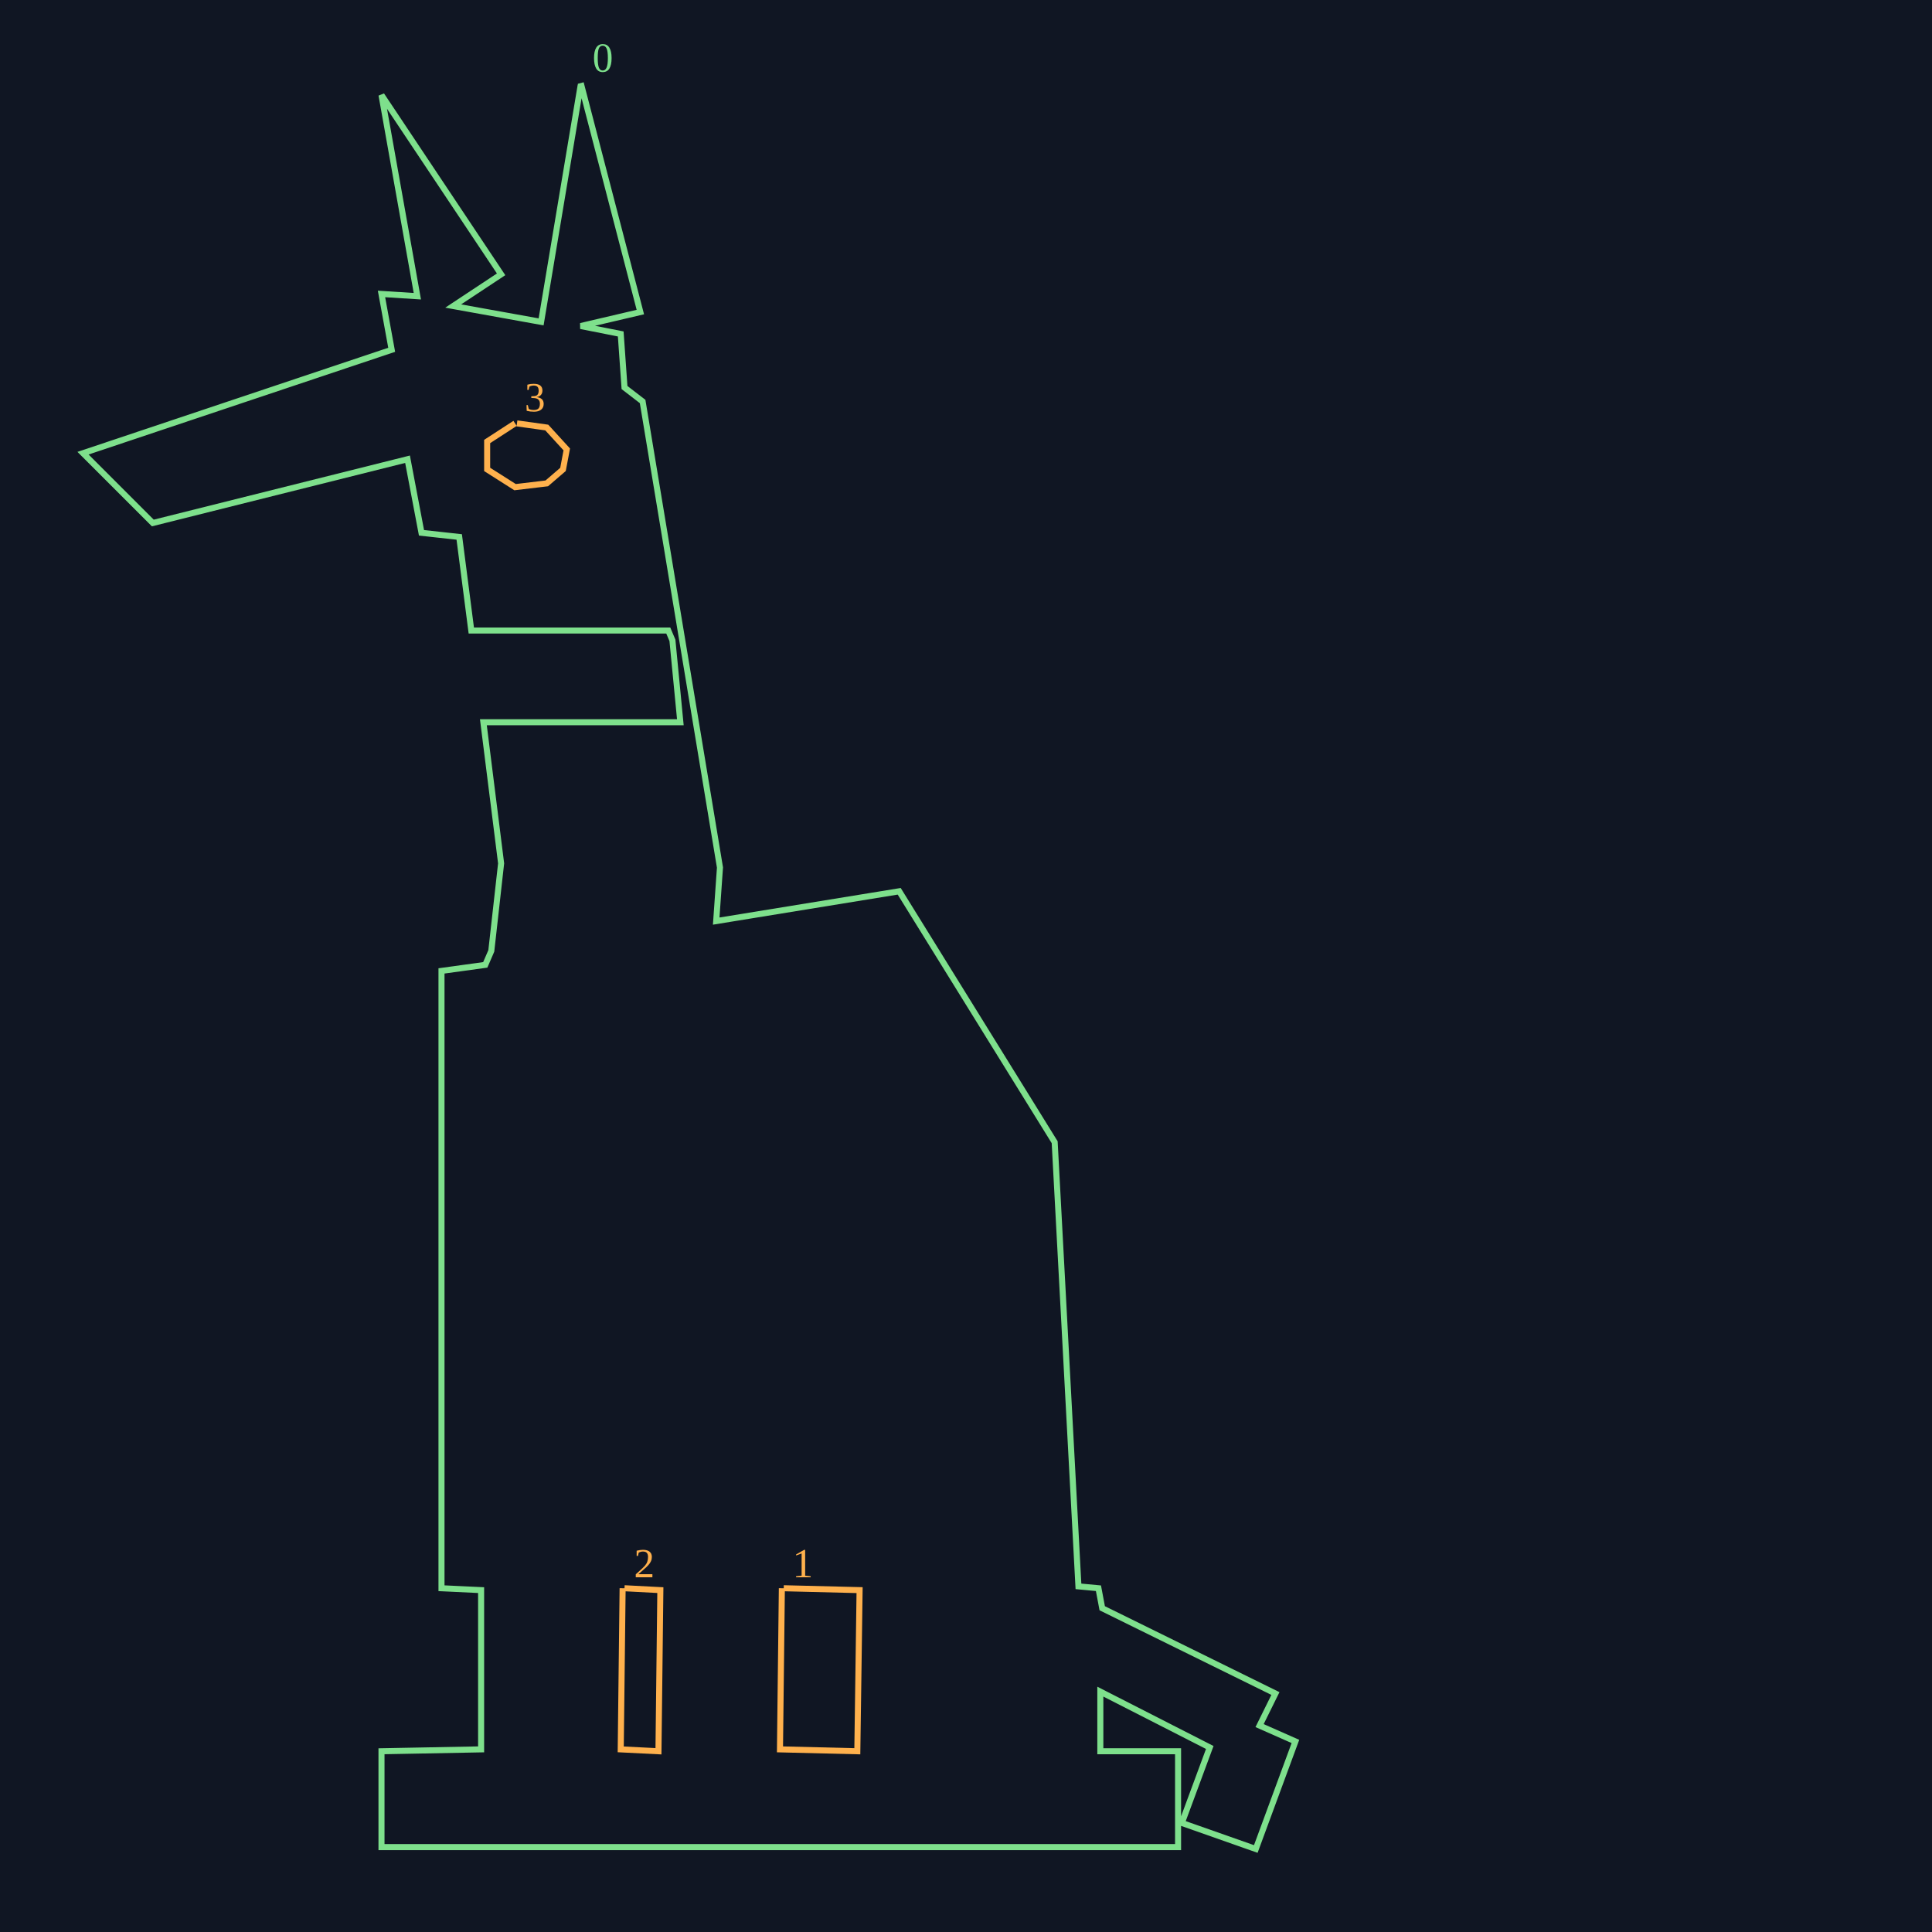
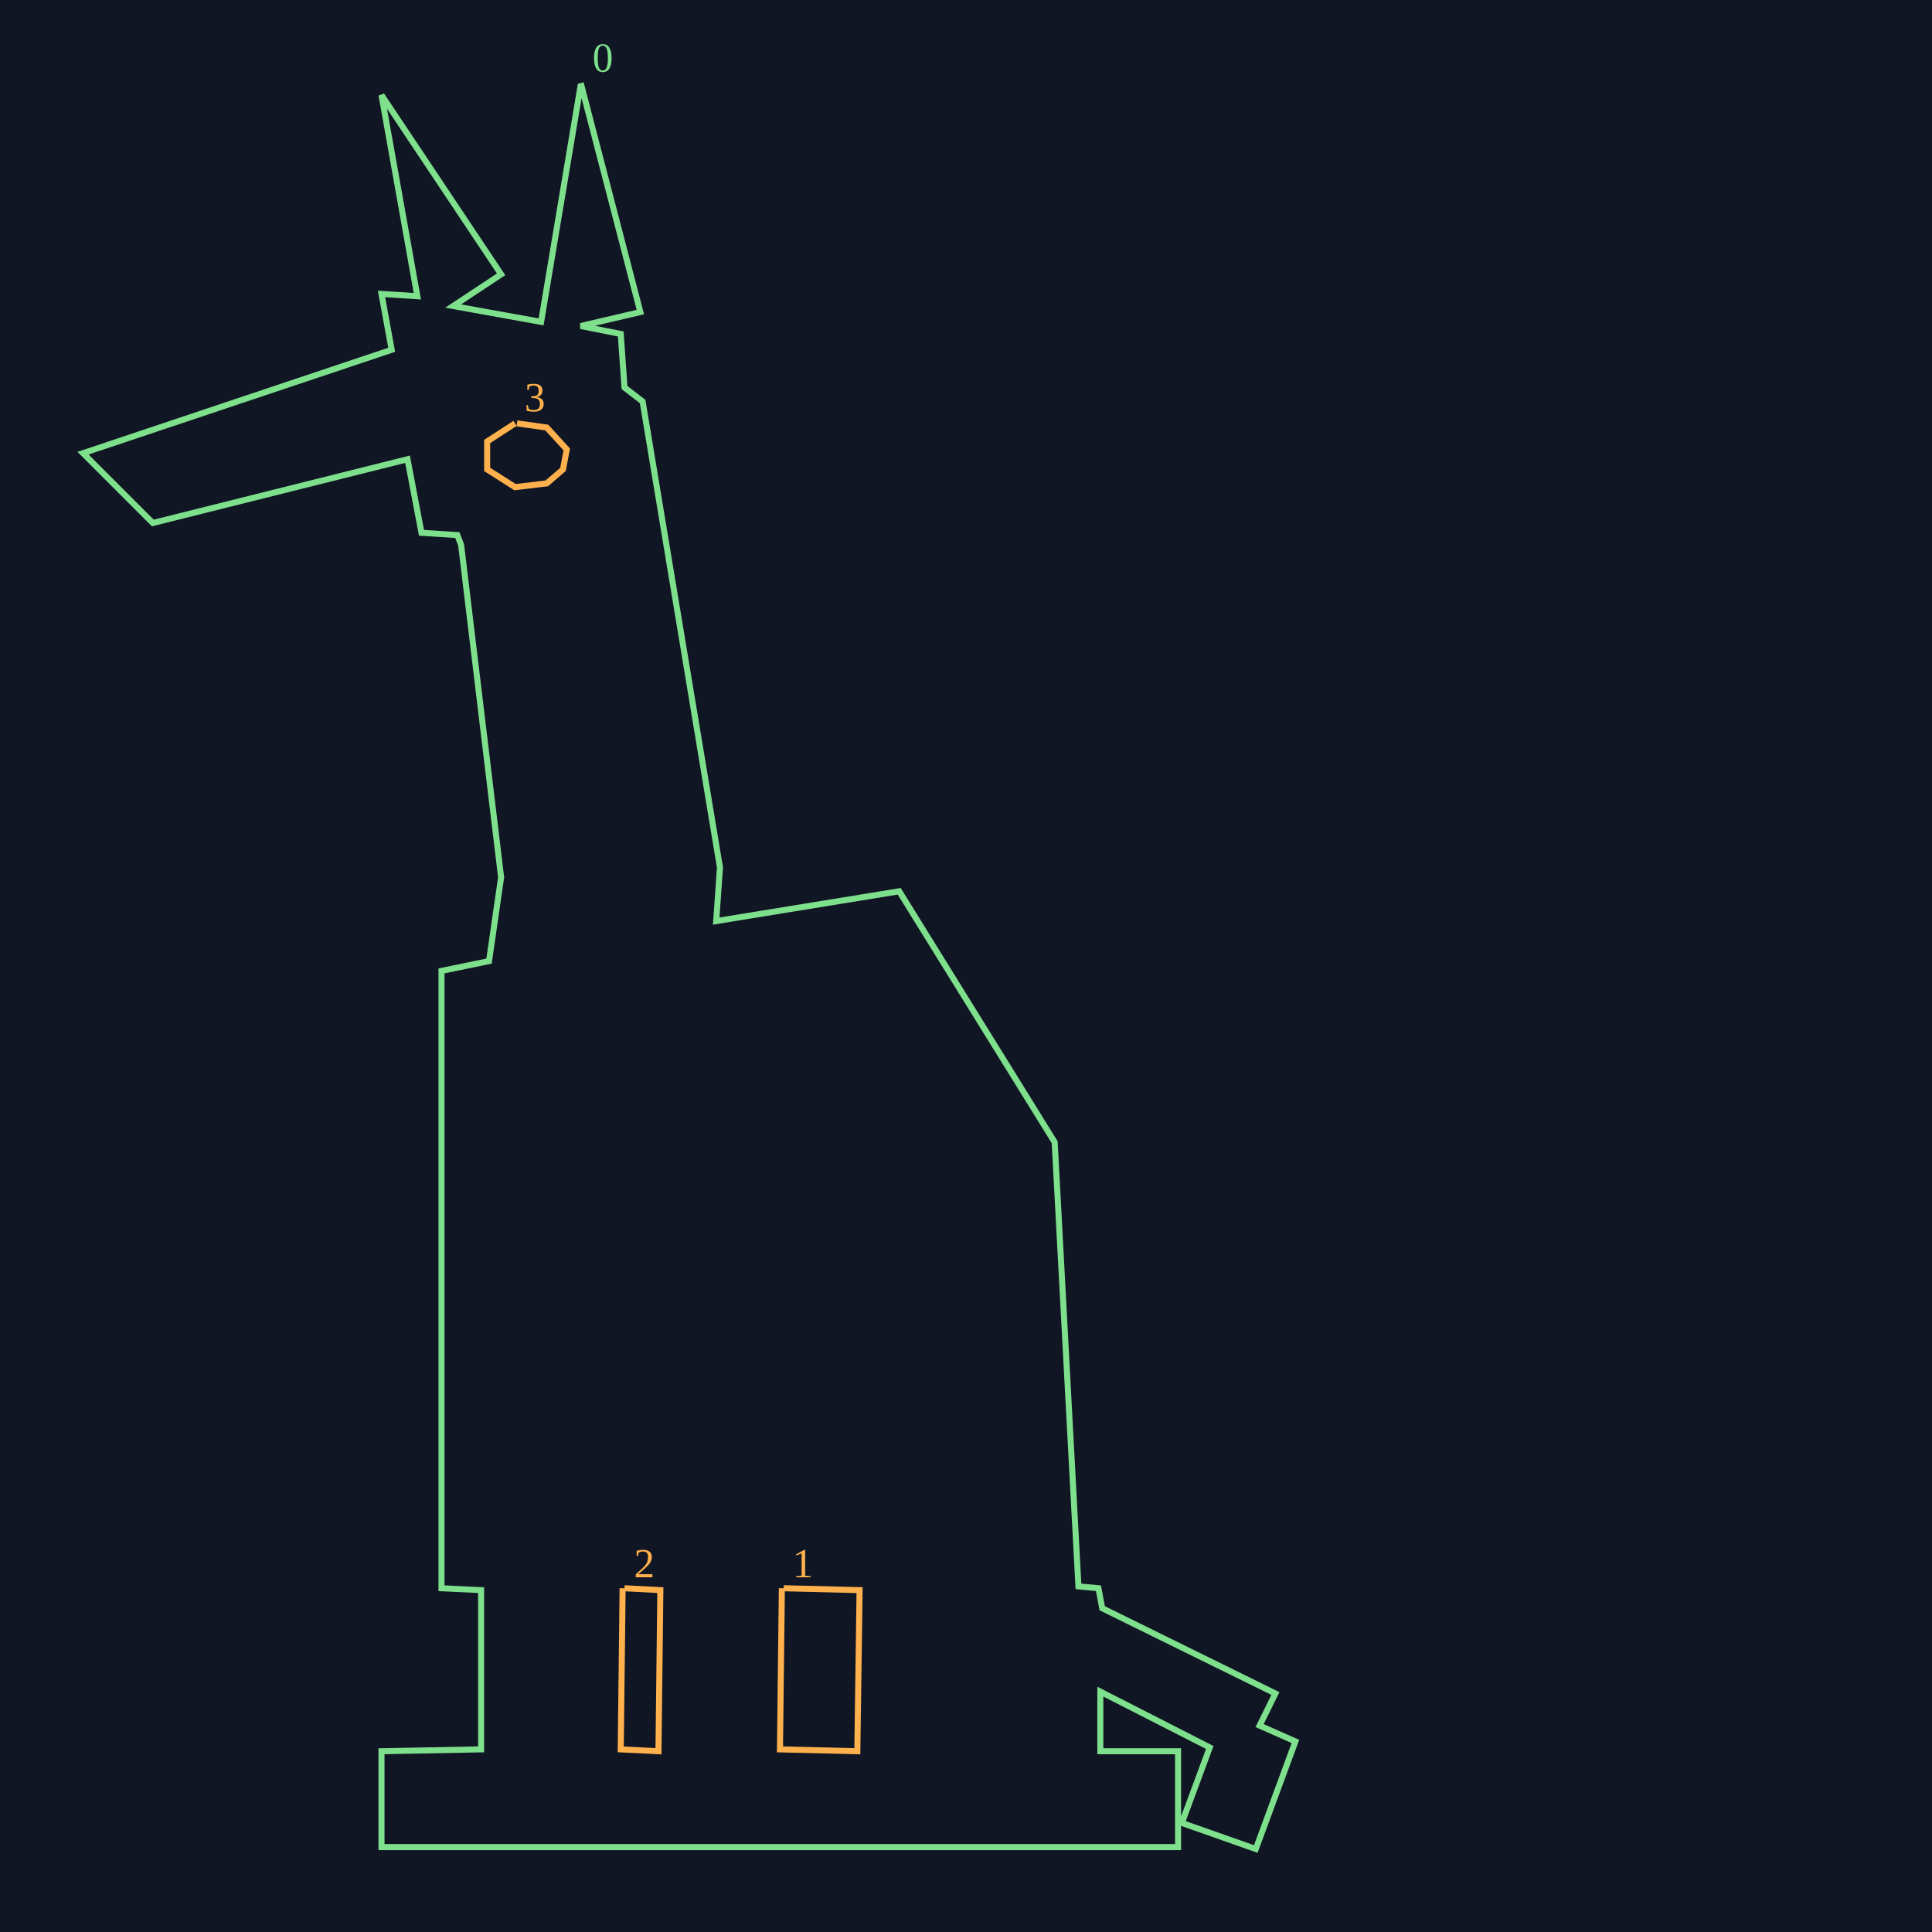
<svg xmlns="http://www.w3.org/2000/svg" viewBox="0 0 512 512" width="768">
  <rect width="512" height="512" fill="#101623" />
-   <path d="M153.9 22.0 L169.7 82.7 L153.9 86.4 L164.5 88.5 L165.5 102.7 L170.3 106.4 L190.8 229.9 L189.8 244.1 L238.3 236.2 L279.5 302.7 L285.8 420.4 L291.1 420.9 L292.1 426.2 L338.0 448.8 L333.8 457.3 L343.3 461.5 L332.8 490.0 L313.2 483.1 L320.6 463.1 L291.6 448.3 L291.6 464.1 L312.2 464.1 L312.2 489.5 L101.1 489.5 L101.1 464.1 L127.5 463.6 L127.5 421.4 L117.0 420.9 L117.0 257.3 L128.6 255.7 L130.2 252.0 L132.8 228.8 L128.1 191.4 L180.3 191.4 L178.2 169.7 L177.1 167.1 L124.9 167.1 L121.7 142.3 L111.7 141.2 L108.0 121.7 L40.5 138.6 L22.0 120.1 L103.8 92.7 L101.1 77.9 L110.6 78.5 L101.1 25.2 L132.8 72.7 L120.1 81.1 L143.4 85.3 L153.9 22.5 " fill="none" stroke="#7ee08c" stroke-width="1.6" />
+   <path d="M153.9 22.0 L169.7 82.7 L153.9 86.4 L164.5 88.5 L165.5 102.7 L170.3 106.4 L190.8 229.9 L189.8 244.1 L238.3 236.2 L279.5 302.7 L285.8 420.4 L291.1 420.9 L292.1 426.2 L338.0 448.8 L333.8 457.3 L343.3 461.5 L332.8 490.0 L313.2 483.1 L320.6 463.1 L291.6 448.3 L291.6 464.1 L312.2 464.1 L312.2 489.5 L101.1 489.5 L101.1 464.1 L127.5 463.6 L127.5 421.4 L117.0 420.9 L117.0 257.3 L129.6 254.7 L132.8 232.5 L122.2 144.4 L121.2 141.8 L111.7 141.2 L108.0 121.7 L40.5 138.6 L22.0 120.1 L103.8 92.7 L101.1 77.9 L110.6 78.5 L101.1 25.2 L132.8 72.7 L120.1 81.1 L143.4 85.3 L153.9 22.5 " fill="none" stroke="#7ee08c" stroke-width="1.6" />
  <text x="157" y="19" fill="#7ee08c" font-size="11">0</text>
  <path d="M207.2 420.9 L206.7 463.6 L227.2 464.1 L227.8 421.4 L207.7 420.9 " fill="none" stroke="#ffb14d" stroke-width="1.6" />
  <text x="210" y="418" fill="#ffb14d" font-size="11">1</text>
  <path d="M165.0 420.9 L164.5 463.6 L174.5 464.1 L175.0 421.4 L165.5 420.9 " fill="none" stroke="#ffb14d" stroke-width="1.6" />
  <text x="168" y="418" fill="#ffb14d" font-size="11">2</text>
  <path d="M136.5 112.2 L129.1 117.0 L129.1 124.4 L136.5 129.1 L144.9 128.1 L149.2 124.4 L150.2 119.1 L144.9 113.3 L137.0 112.2 " fill="none" stroke="#ffb14d" stroke-width="1.6" />
  <text x="139" y="109" fill="#ffb14d" font-size="11">3</text>
</svg>
